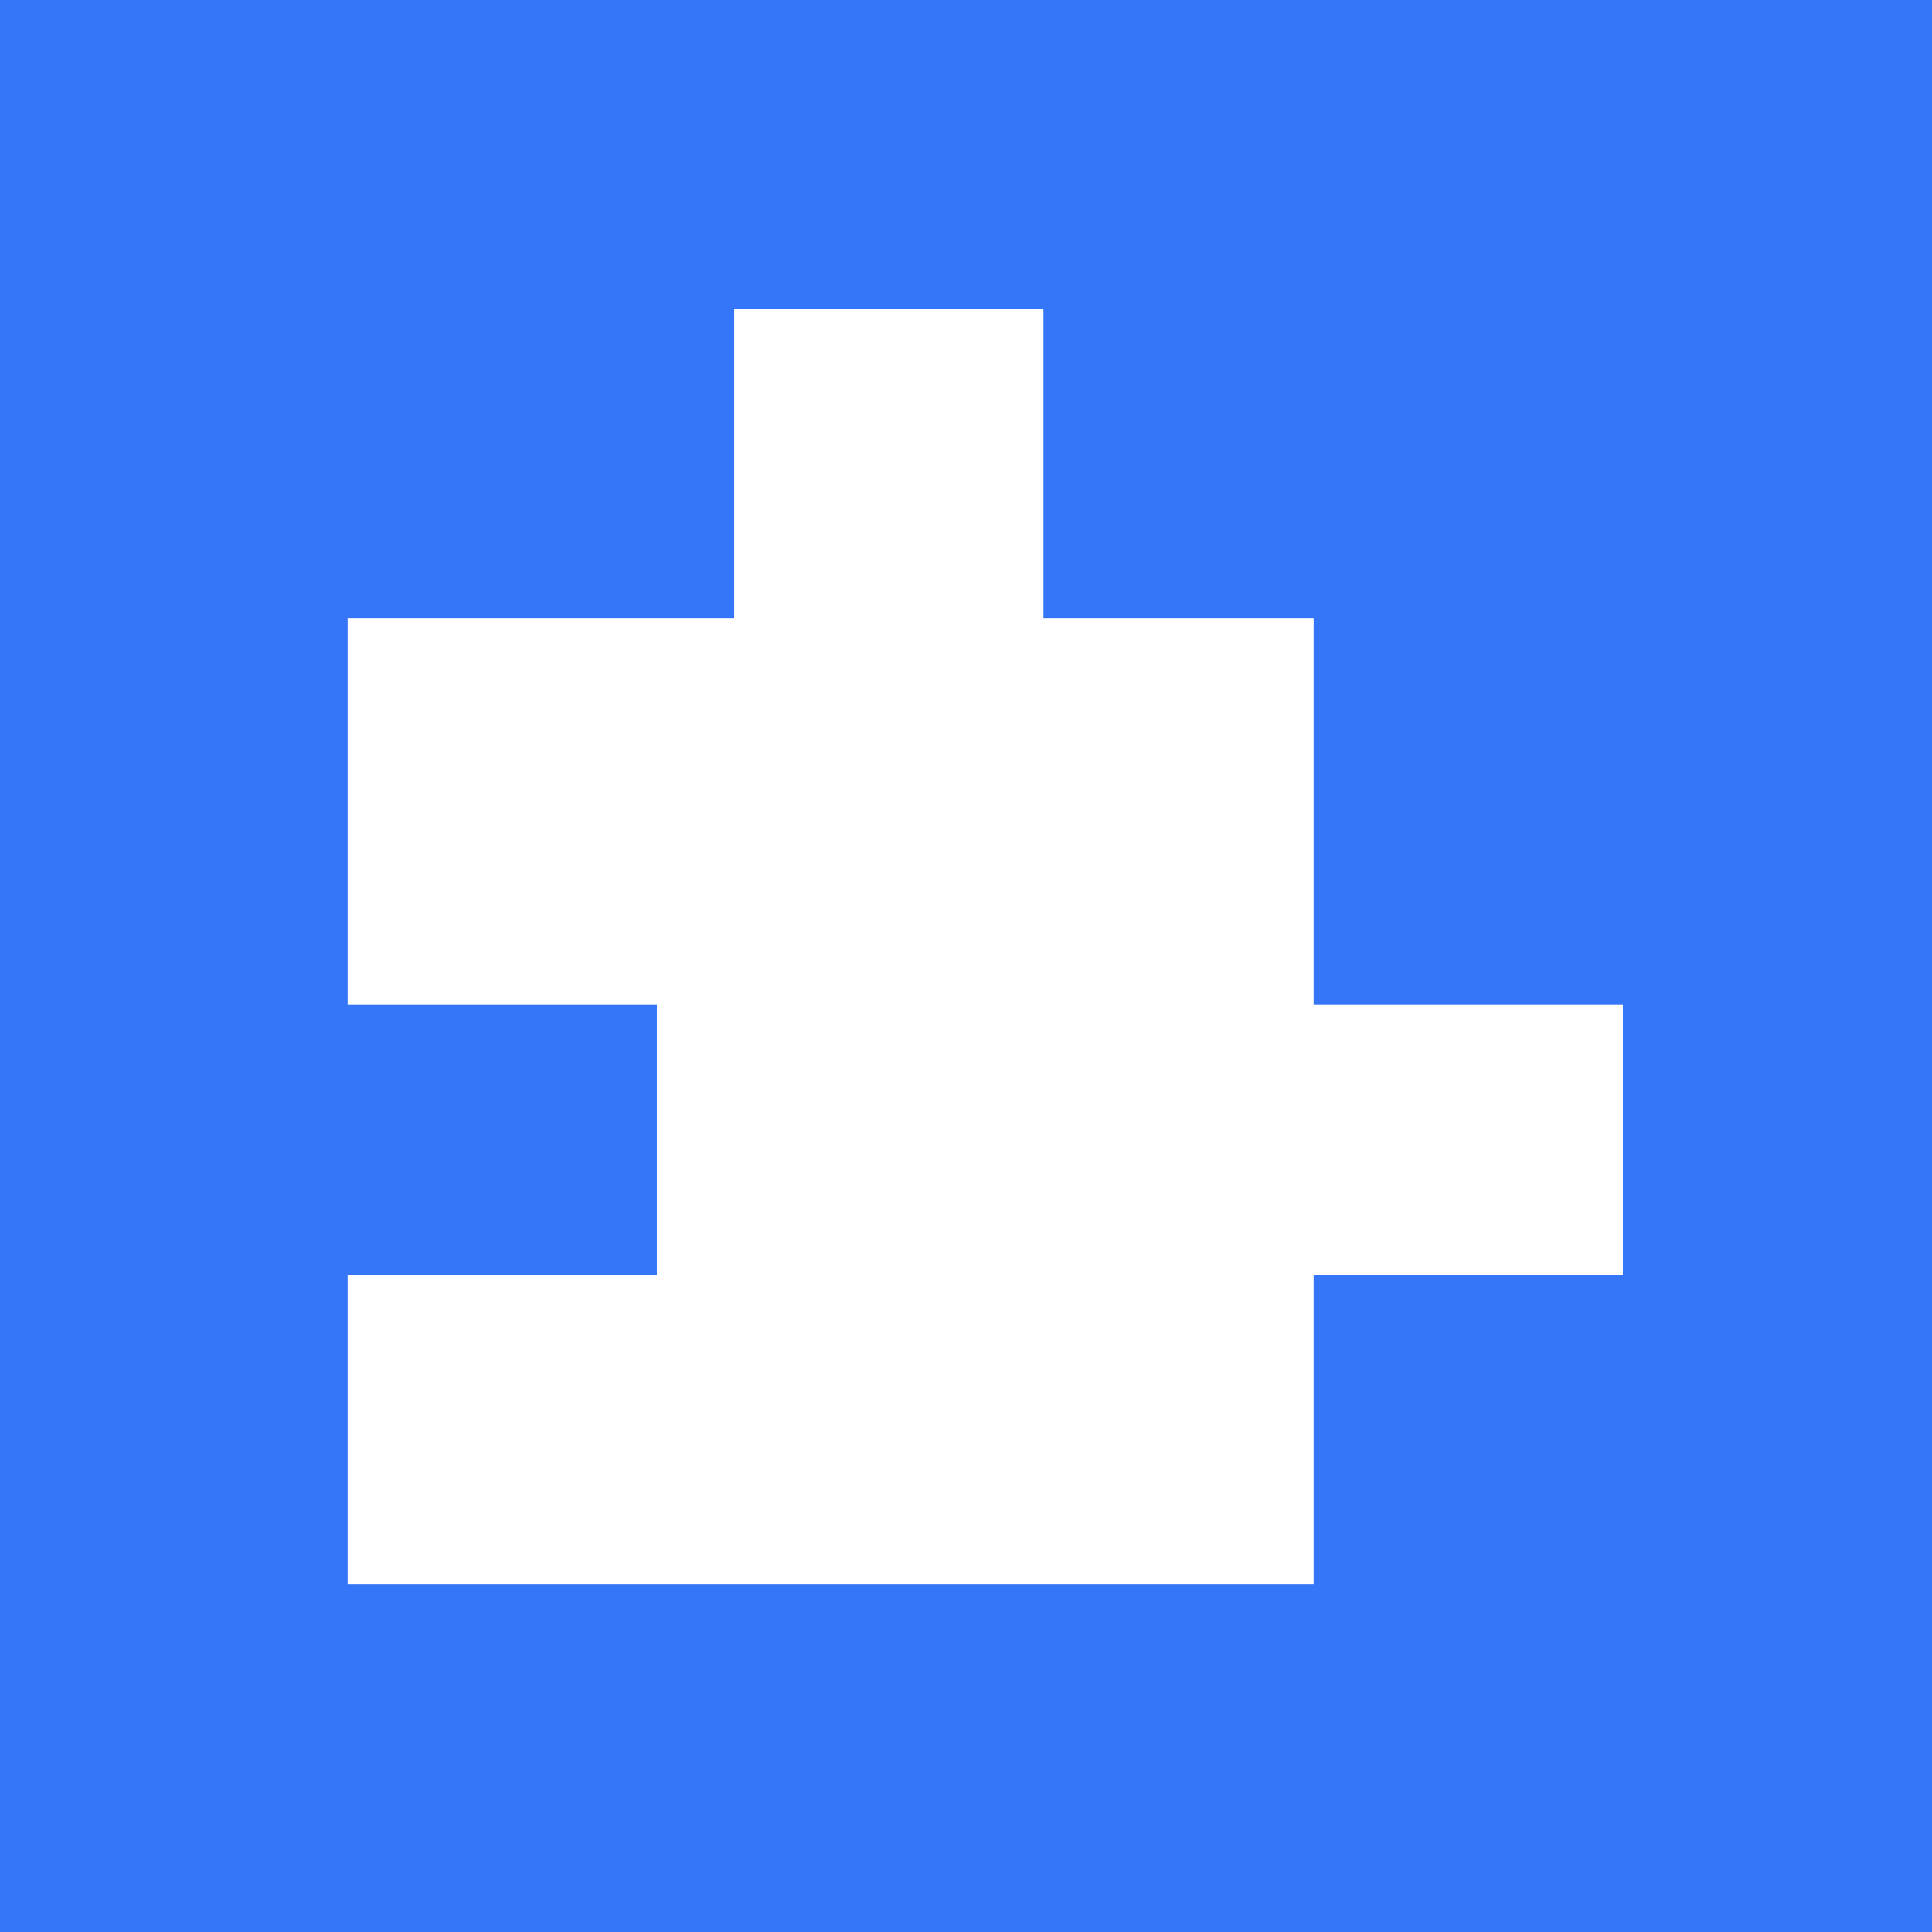
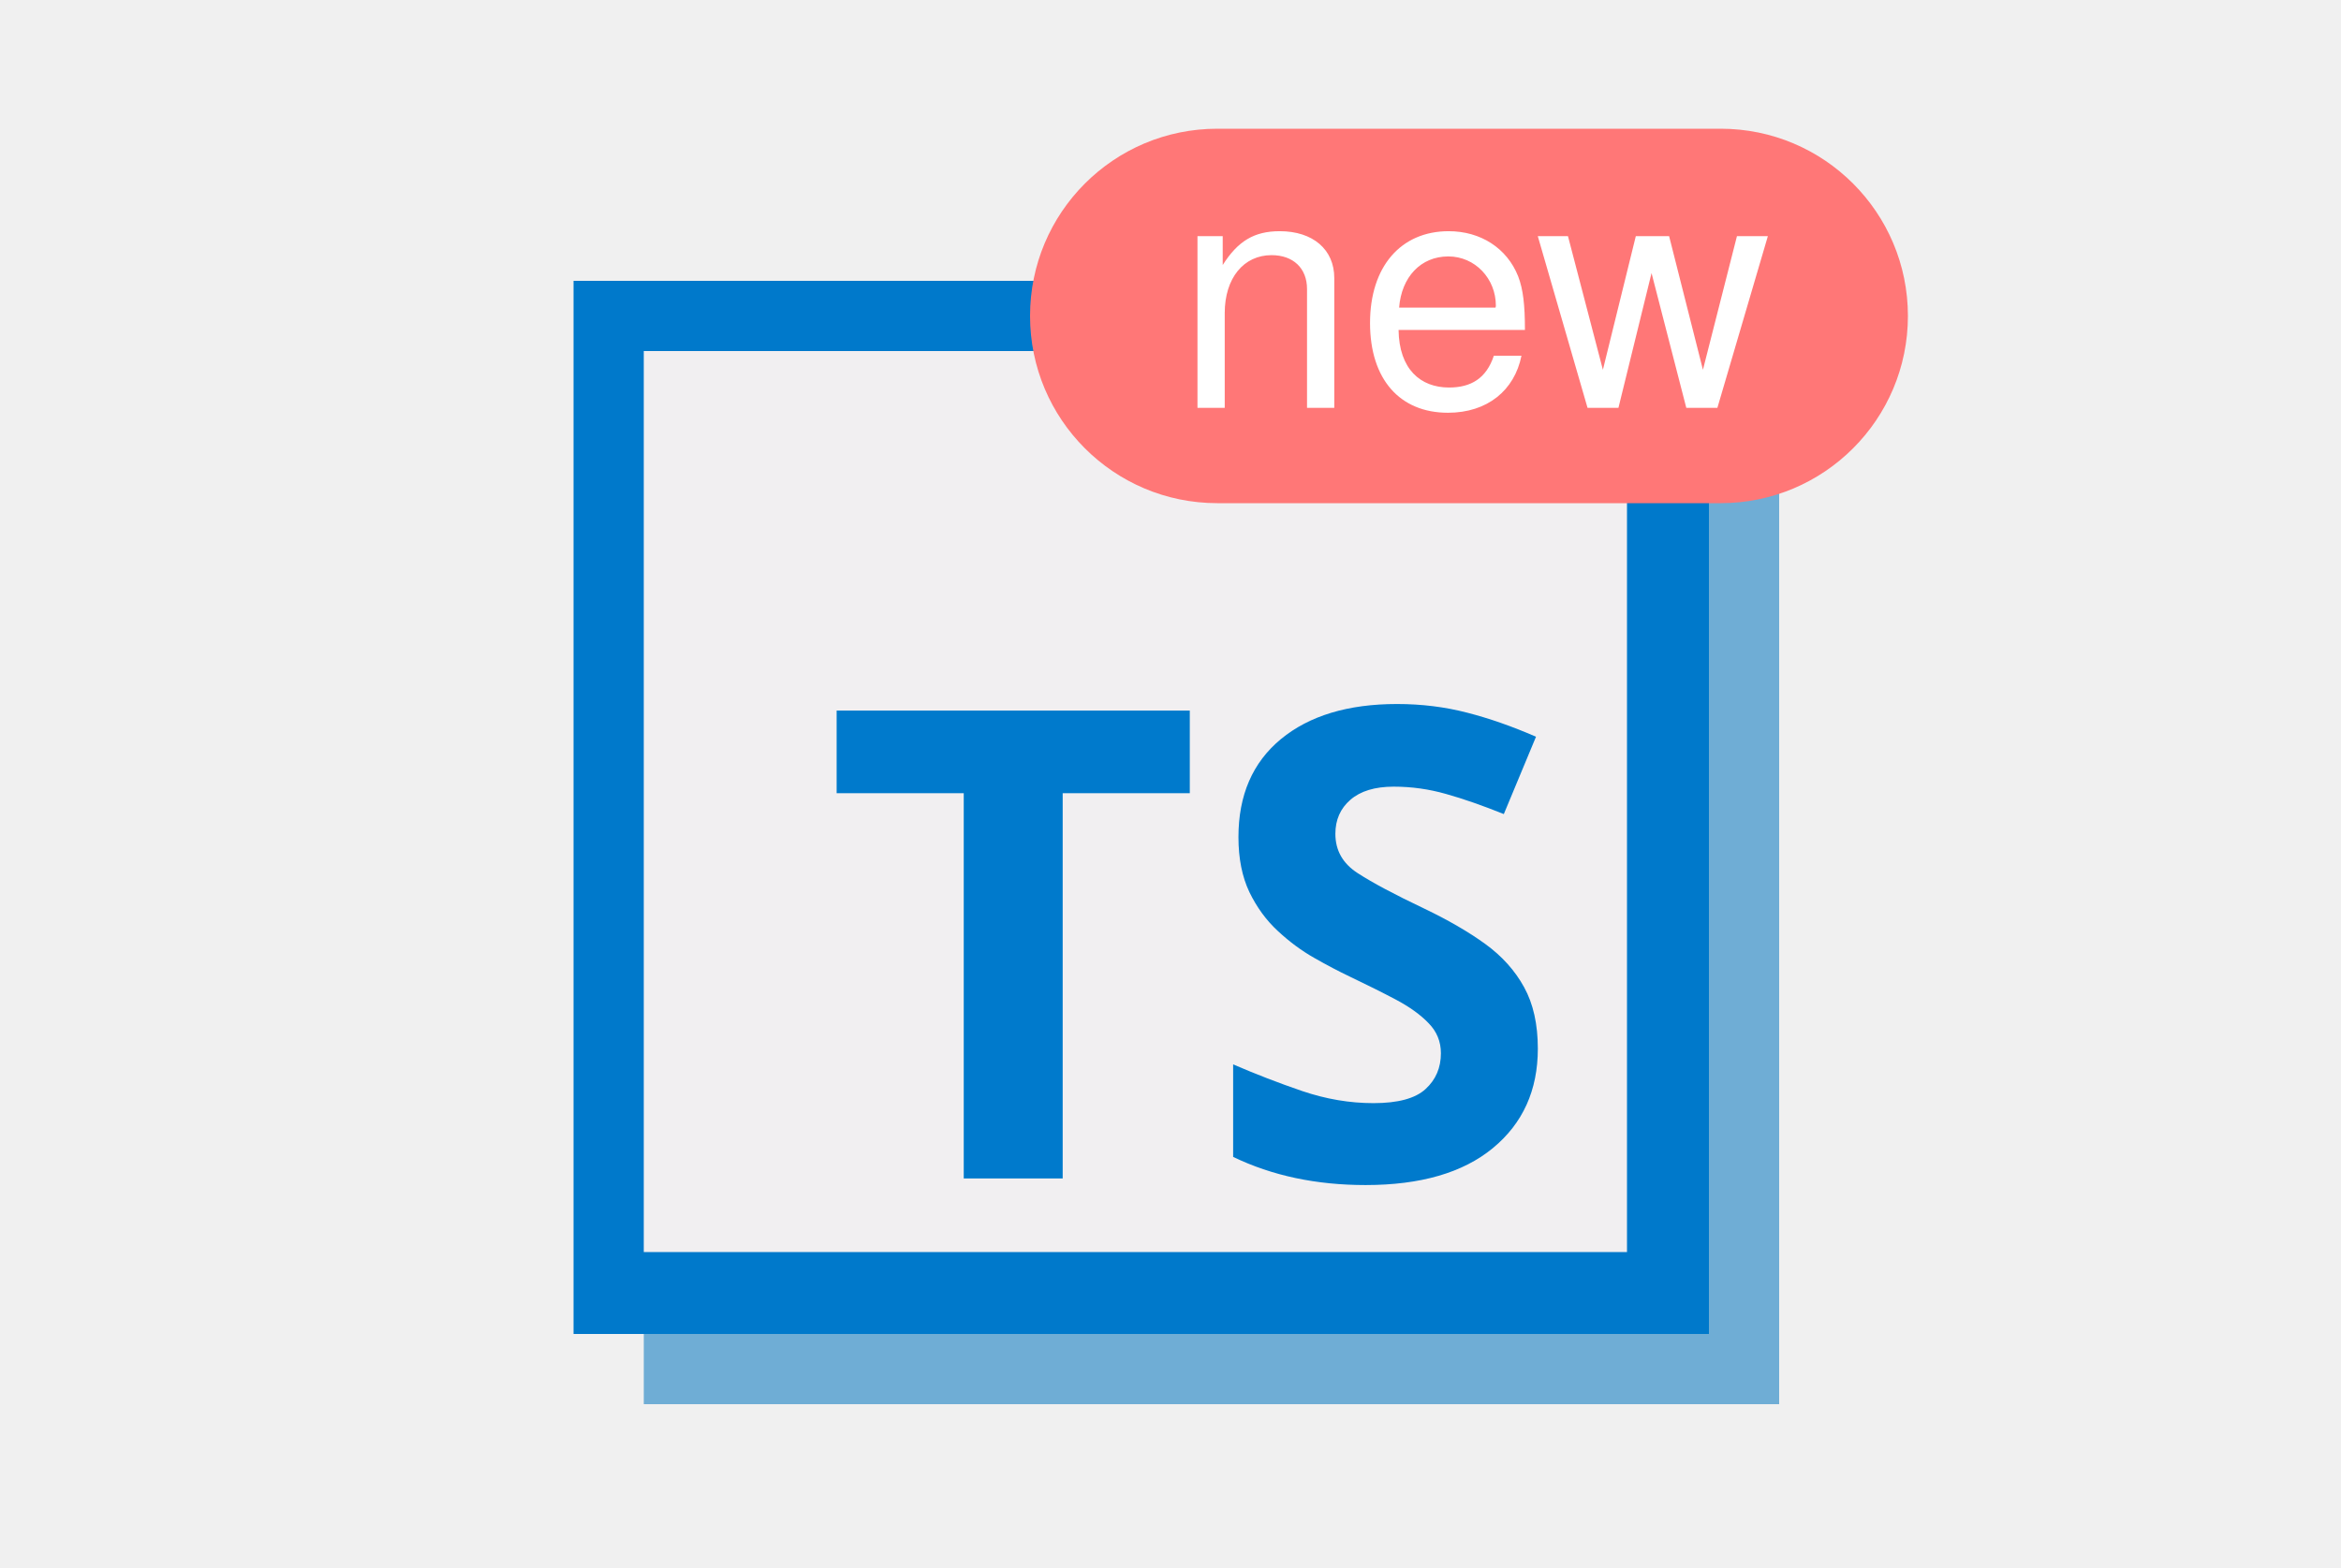
- <svg xmlns="http://www.w3.org/2000/svg" version="1.1" x="0px" y="0px" viewBox="0 0 50 50" enable-background="new 0 0 50 50" xml:space="preserve">
-   <g id="图层_2">
- </g>
-   <g id="图层_3">
- </g>
-   <g id="图层_1">
-     <g id="feather">
- 	</g>
-     <g>
-       <g>
-         <rect fill="#3576F8" width="50" height="50" />
-       </g>
-       <polygon fill="#FFFFFF" points="34,26 34,16 27,16 27,8 19,8 19,16 9,16 9,26 17,26 17,33 9,33 9,41 34,41 34,33 42,33 42,26       " />
+ <svg xmlns="http://www.w3.org/2000/svg" width="100%" height="100%" viewBox="0 0 200 134" version="1.1" xml:space="preserve" style="fill-rule:evenodd;clip-rule:evenodd;stroke-linejoin:round;stroke-miterlimit:1.414;">
+   <g id="icon">
+     <rect id="Rectangle 1 copy" x="55" y="30" width="97" height="90" style="fill:rgb(111,173,213);" />
+     <rect id="Rectangle 1" x="49" y="24" width="97" height="90" style="fill:rgb(0,121,203);" />
+     <rect id="Rectangle 1 copy 2" x="55" y="30" width="84" height="77" style="fill:rgb(241,239,241);" />
+     <text id="TS" x="70.351px" y="100.71px" style="font-family:Menlo;font-size:56px;font-weight:700;fill:rgb(0,122,204);">TS</text>
+     <g id="badge">
+       <path id="Rounded Rectangle 1" d="M104,11L147,11C155.837,11 163,18.163 163,27C163,35.837 155.837,43 147,43L104,43C95.163,43 88,35.837 88,27C88,18.163 95.163,11 104,11Z" style="fill:rgb(255,119,119);" />
+       <text id="new" x="100.352px" y="34.85px" style="font-family:Helvetica Neue;font-size:28px;font-weight:300;fill:white;">new</text>
    </g>
  </g>
</svg>
